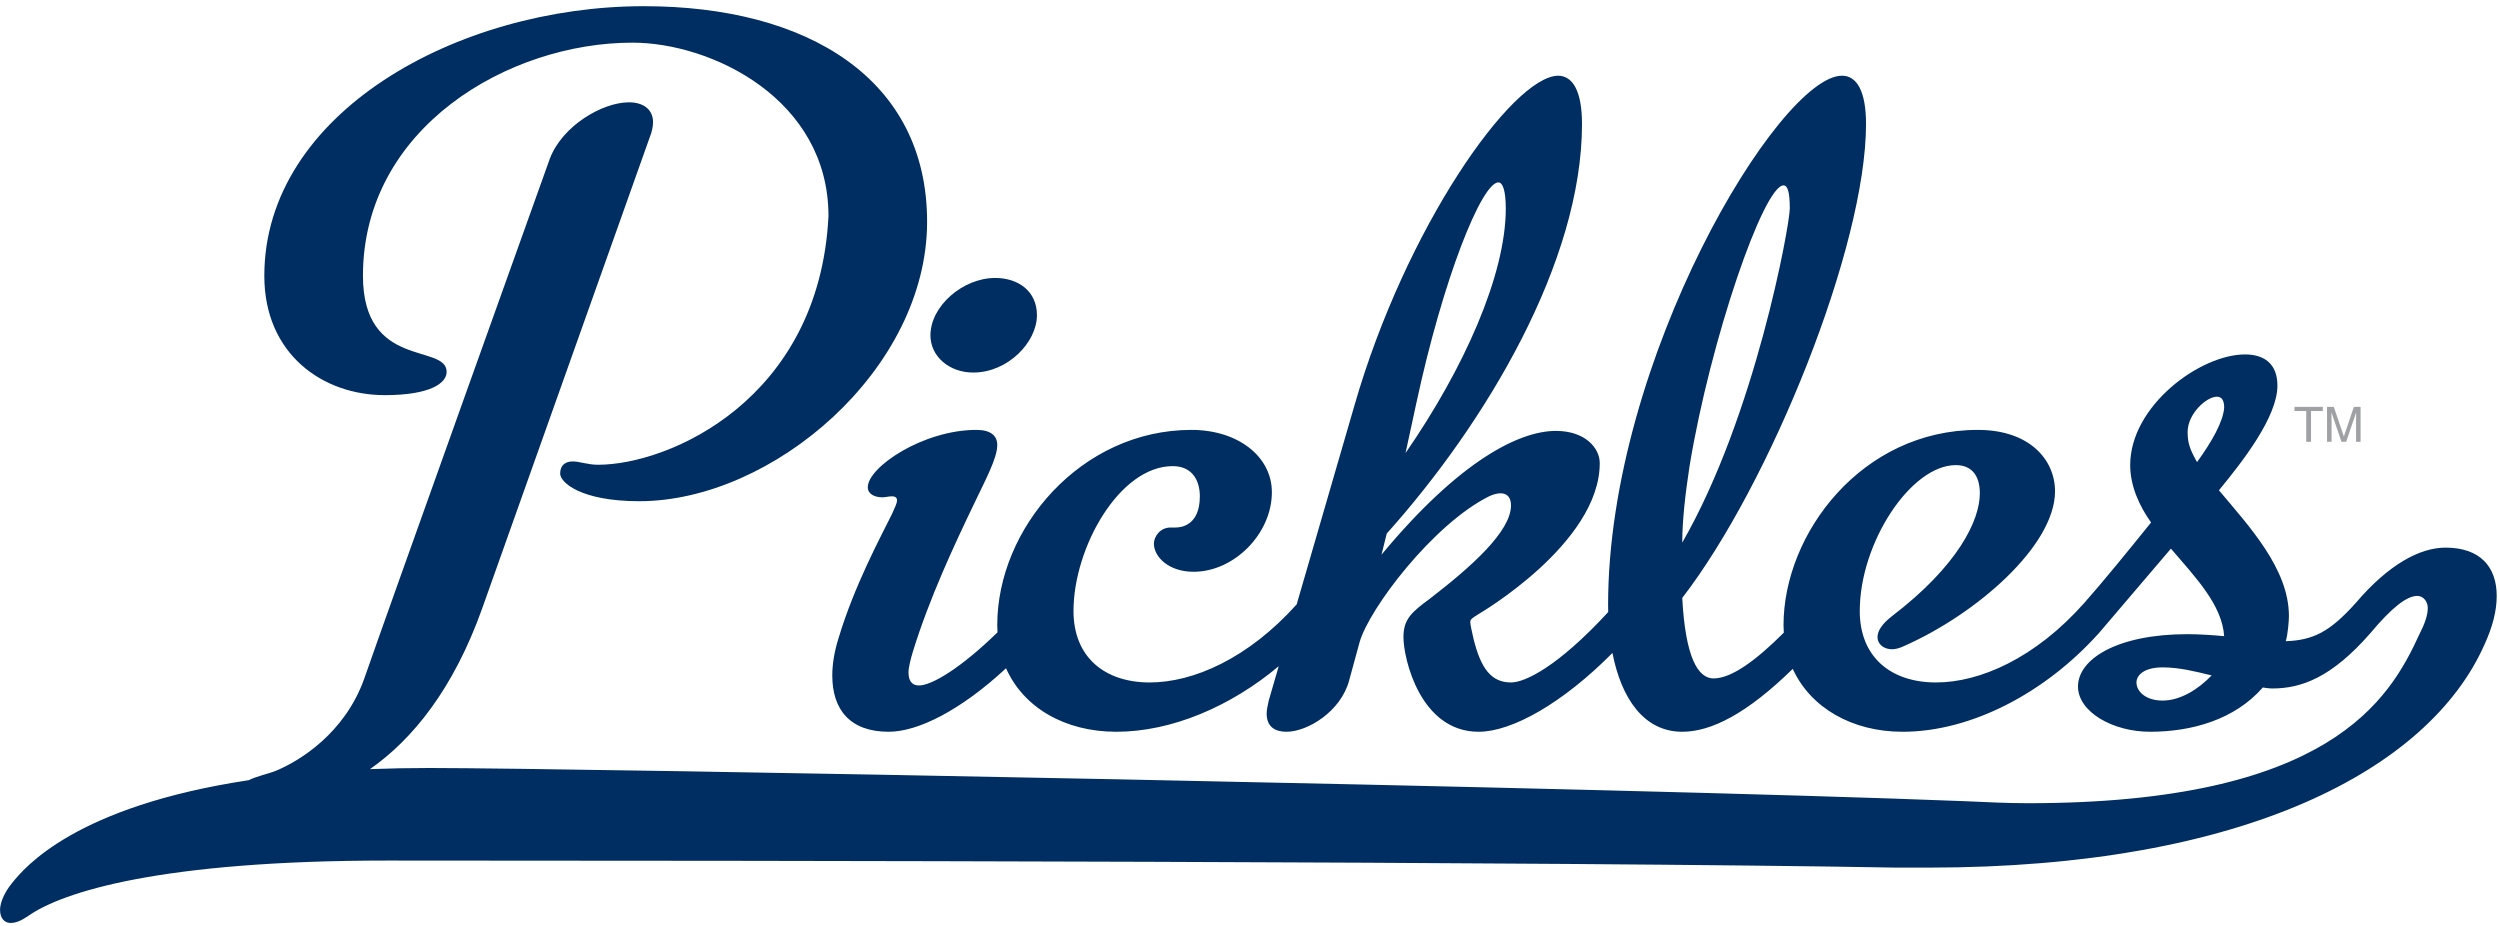
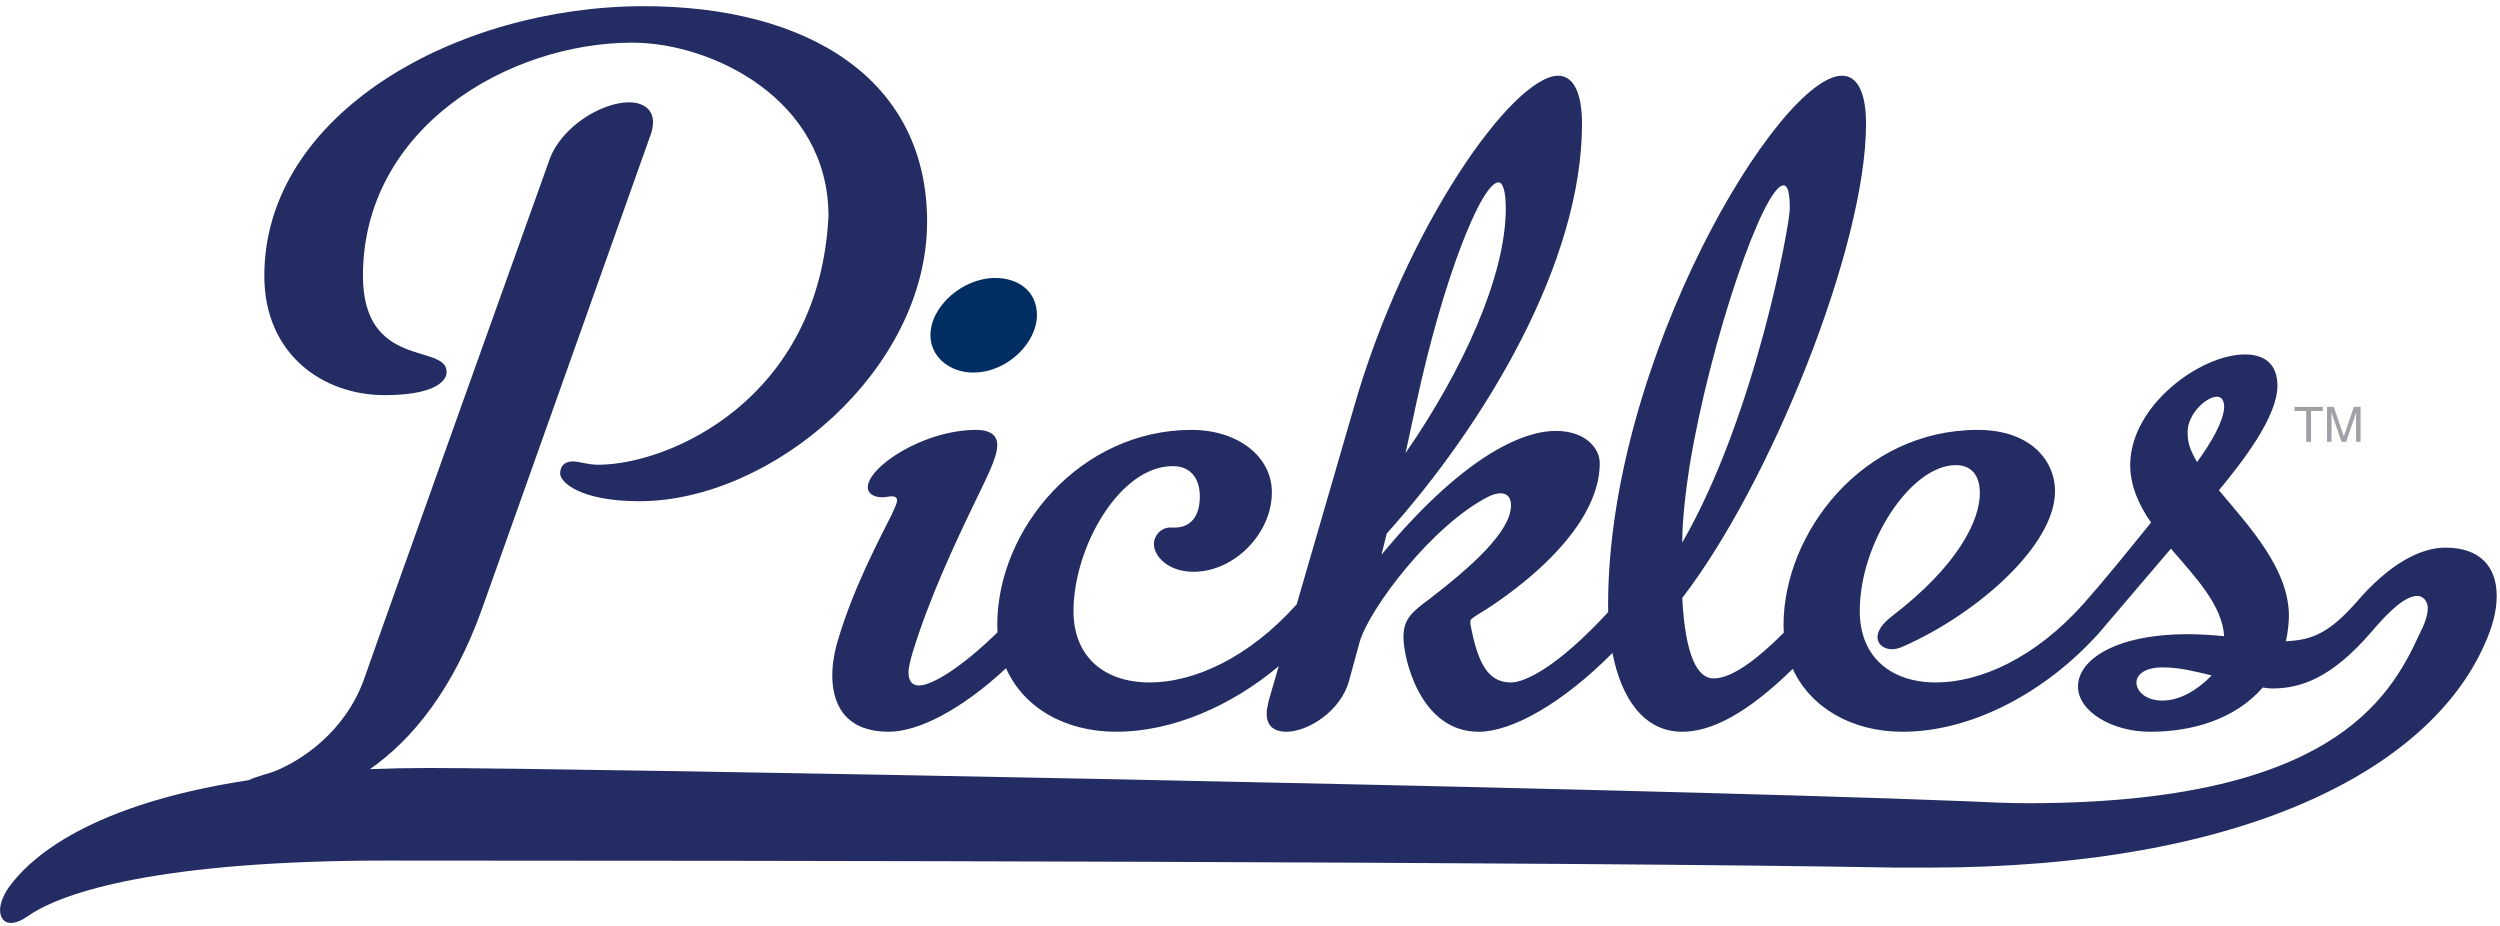
<svg xmlns="http://www.w3.org/2000/svg" width="162px" height="60px" viewBox="0 0 162 60" version="1.1">
  <defs />
  <g id="Website" stroke="none" stroke-width="1" fill="none" fill-rule="evenodd">
-     <g id="Pickles_Blue_Logo" transform="translate(81.5, 30) scale(1, -1) translate(-81.5, -30) " fill-rule="nonzero">
-       <g id="g20" transform="translate(16.98289, 27.50789)" fill="#002D62">
+     <g id="Pickles_Blue_Logo" transform="translate(81.5, 29.5) scale(1, -1) translate(-81.5, -29.5) translate(0, -1)" fill-rule="nonzero">
+       <g id="g20" transform="translate(16.98289, 27.50789)" fill="#232C63">
        <path d="M7.947,6.887 C10.919,6.887 11.959,7.675 11.959,8.391 C11.959,10.253 6.536,8.534 6.536,14.62 C6.536,24.215 15.972,29.728 23.997,29.728 C29.123,29.728 36.703,26.077 36.703,18.487 C36.108,6.601 26.374,2.376 21.767,2.376 C21.099,2.376 20.579,2.591 20.133,2.591 C19.687,2.591 19.315,2.376 19.315,1.803 C19.315,1.231 20.653,0.014 24.442,0.014 C33.062,0.014 43.093,8.534 43.093,18.129 C43.093,27.366 35.365,32.091 24.74,32.091 C12.628,32.091 0.145,25.146 0.145,14.62 C0.145,9.537 3.935,6.887 7.947,6.887" id="path22" />
      </g>
      <g id="g24" transform="translate(60.15263, 35.85886)" fill="#002D62">
        <path d="M2.914,0 C5.147,0 7.041,1.956 7.041,3.717 C7.041,5.282 5.823,6.129 4.335,6.129 C2.237,6.129 0.14,4.304 0.14,2.413 C0.14,1.043 1.358,0 2.914,0" id="path26" />
      </g>
-       <g id="g28" transform="translate(0.001563, 0.032848)" fill="#002D62">
+       <g id="g28" transform="translate(0.001563, 0.032848)" fill="#232C63">
        <path d="M140.132,14.57 C139.05,14.57 138.441,15.156 138.441,15.744 C138.441,16.2 138.914,16.721 140.132,16.721 C141.215,16.721 142.23,16.461 143.313,16.2 C142.434,15.287 141.283,14.57 140.132,14.57 L140.132,14.57 Z M141.757,31.979 C141.757,33.153 142.975,34.261 143.651,34.261 C143.989,34.261 144.125,34 144.125,33.544 C144.057,32.631 143.313,31.327 142.366,30.023 C141.892,30.871 141.757,31.262 141.757,31.979 L141.757,31.979 Z M91.754,33.74 C93.513,41.955 96.016,48.149 97.099,48.149 C97.37,48.149 97.573,47.628 97.573,46.454 C97.573,42.151 94.866,36.087 91.077,30.61 L91.754,33.74 Z M109.481,29.762 C110.835,37.978 114.286,47.954 115.571,47.954 C115.842,47.954 115.977,47.497 115.977,46.454 C115.977,45.411 113.744,33.022 109.008,24.806 C109.008,26.241 109.211,28.002 109.481,29.762 L109.481,29.762 Z M158.469,24.481 C156.846,24.481 154.816,23.438 152.651,20.895 C150.958,19.003 149.876,18.482 148.117,18.417 C148.252,18.873 148.32,19.721 148.32,20.047 C148.32,23.112 145.749,25.85 143.786,28.197 C145.343,30.088 147.575,32.957 147.575,34.979 C147.575,36.413 146.696,37 145.478,37 C142.568,37 138.035,33.674 138.035,29.828 C138.035,28.458 138.644,27.154 139.388,26.111 C137.967,24.35 136.276,22.264 135.058,20.895 C135.056,20.893 135.055,20.892 135.054,20.89 C131.874,17.307 128.291,15.744 125.451,15.744 C122.541,15.744 120.511,17.374 120.511,20.373 C120.511,24.806 123.826,29.828 126.736,29.828 C127.683,29.828 128.292,29.241 128.292,28.002 C128.292,26.241 126.871,23.306 122.608,20.047 C121.932,19.525 121.661,19.069 121.661,18.678 C121.661,18.221 122.067,17.895 122.608,17.895 C122.811,17.895 123.082,17.961 123.352,18.091 C128.089,20.177 133.164,24.611 133.164,28.132 C133.164,30.154 131.54,32.11 128.157,32.11 C120.646,32.11 115.571,25.393 115.571,19.46 C115.571,19.294 115.579,19.132 115.589,18.97 C113.804,17.188 112.209,16.005 111.038,16.005 C110.023,16.005 109.211,17.374 109.008,21.221 C114.691,28.589 120.917,43.976 120.917,51.931 C120.917,54.083 120.308,55.061 119.36,55.061 C115.3,55.061 104.203,36.674 104.203,20.764 C104.203,20.611 104.206,20.457 104.21,20.305 C100.931,16.747 98.81,15.744 97.911,15.744 C96.625,15.744 95.948,16.656 95.474,18.612 C95.407,18.938 95.272,19.46 95.272,19.656 C95.272,19.852 95.407,19.917 95.813,20.177 C95.813,20.177 103.662,24.741 103.662,29.958 C103.662,30.936 102.715,32.045 100.82,32.045 C98.519,32.045 94.663,30.219 89.52,24.024 L89.859,25.393 C96.287,32.566 102.512,42.998 102.512,51.931 C102.512,54.083 101.903,55.061 100.955,55.061 C97.979,54.996 91.077,45.215 87.761,33.674 L84.023,20.803 C80.864,17.284 77.317,15.744 74.5,15.744 C71.59,15.744 69.561,17.374 69.561,20.373 C69.561,24.481 72.537,29.762 75.988,29.762 C77.342,29.762 77.748,28.719 77.748,27.806 C77.748,25.915 76.53,25.785 76.192,25.785 L75.853,25.785 C75.177,25.785 74.771,25.198 74.771,24.741 C74.771,23.894 75.718,22.916 77.342,22.916 C79.981,22.916 82.416,25.393 82.416,28.067 C82.416,30.414 80.183,32.11 77.206,32.11 C70.034,32.11 64.621,25.72 64.621,19.46 C64.621,19.302 64.628,19.146 64.637,18.992 C62.239,16.652 60.365,15.548 59.547,15.548 C59.073,15.548 58.87,15.874 58.87,16.396 C58.87,16.721 59.005,17.243 59.14,17.7 C60.223,21.221 61.847,24.676 63.132,27.35 C63.877,28.915 64.621,30.284 64.621,31.131 C64.621,31.718 64.215,32.11 63.268,32.11 C59.817,32.11 56.231,29.697 56.231,28.393 C56.231,27.936 56.705,27.741 57.178,27.741 C57.381,27.741 57.584,27.806 57.787,27.806 C57.99,27.806 58.125,27.741 58.125,27.545 C58.125,27.35 57.99,27.089 57.787,26.633 C57.043,25.133 55.352,22.003 54.336,18.612 C54.066,17.765 53.93,16.917 53.93,16.2 C53.93,13.983 55.081,12.549 57.584,12.549 C59.483,12.549 62.25,13.935 65.19,16.665 C66.309,14.134 68.977,12.549 72.335,12.549 C75.949,12.549 79.776,14.21 82.86,16.798 L82.213,14.57 C82.145,14.244 82.078,13.983 82.078,13.722 C82.078,12.874 82.619,12.549 83.363,12.549 C84.717,12.549 86.882,13.852 87.423,15.874 L88.099,18.351 C88.709,20.504 92.836,25.98 96.49,27.806 C96.761,27.936 97.031,28.002 97.234,28.002 C97.708,28.002 97.911,27.675 97.911,27.22 C97.911,25.524 95.34,23.242 92.633,21.155 C91.483,20.308 90.942,19.852 90.942,18.678 C90.942,17.308 92.024,12.549 95.813,12.549 C97.978,12.549 101.263,14.405 104.485,17.655 C105.057,14.721 106.517,12.549 109.008,12.549 C110.876,12.549 113.19,13.71 116.169,16.626 C117.313,14.117 119.996,12.549 123.285,12.549 C127.771,12.549 132.518,15.103 135.895,18.82 C135.915,18.839 135.934,18.861 135.953,18.882 C135.97,18.901 135.988,18.919 136.006,18.938 C136.011,18.945 136.015,18.95 136.021,18.957 L140.674,24.415 C142.298,22.525 143.989,20.764 144.125,18.743 C143.448,18.808 142.5,18.873 141.757,18.873 C137.155,18.873 134.652,17.243 134.652,15.482 C134.652,13.852 136.885,12.549 139.321,12.549 C142.027,12.549 144.801,13.331 146.628,15.417 C146.628,15.417 147.035,15.353 147.238,15.353 C149.132,15.353 151.094,16.069 153.598,18.938 C155.018,20.634 155.966,21.352 156.643,21.352 C157.049,21.352 157.319,20.96 157.319,20.569 C157.319,20.112 157.117,19.525 156.778,18.873 C154.816,14.57 150.891,7.919 131.404,7.919 C130.118,7.919 128.765,7.984 127.345,8.049 C104.339,8.962 37.081,10.201 27.812,10.201 C26.467,10.201 25.189,10.175 23.972,10.127 C26.726,12.047 29.385,15.321 31.244,20.543 C34.885,30.783 42.092,51.046 42.092,51.046 C42.241,51.404 42.315,51.762 42.315,52.048 C42.315,52.907 41.647,53.337 40.755,53.337 C39.046,53.337 36.446,51.833 35.628,49.685 C35.628,49.685 24.854,19.612 23.591,15.961 C22.328,12.452 19.43,10.662 17.869,10.017 C17.351,9.809 16.633,9.673 16.121,9.412 C4.888,7.713 1.588,3.768 0.746,2.703 C0.272,2.116 0.002,1.464 0.002,1.008 C0.002,0.486 0.272,0.16 0.679,0.16 C1.017,0.16 1.355,0.291 1.829,0.616 C4.061,2.181 10.422,4.203 25.105,4.203 C48.584,4.203 101.091,4.137 122.879,3.746 L124.976,3.746 C145.478,3.746 157.387,10.136 160.973,18.156 C161.514,19.33 161.785,20.373 161.785,21.352 C161.785,23.242 160.703,24.481 158.469,24.481 L158.469,24.481 Z" id="path30" />
      </g>
      <g id="g32" transform="translate(148.6631, 31.25105)" fill="#9FA1A4">
        <polygon id="path34" points="1.854 2.384 1.854 2.114 1.091 2.114 1.091 0.119 0.781 0.119 0.781 2.114 0.018 2.114 0.018 2.384" />
      </g>
      <g id="g36" transform="translate(150.7919, 31.25105)" fill="#9FA1A4">
        <path d="M0,2.384 L0.439,2.384 L1.091,0.469 L1.738,2.384 L2.174,2.384 L2.174,0.119 L1.881,0.119 L1.881,1.456 C1.881,1.502 1.882,1.579 1.884,1.686 C1.886,1.793 1.887,1.907 1.887,2.029 L1.241,0.119 L0.937,0.119 L0.284,2.029 L0.284,1.96 C0.284,1.904 0.285,1.82 0.288,1.706 C0.292,1.593 0.293,1.509 0.293,1.456 L0.293,0.119 L0,0.119 L0,2.384 Z" id="path38" />
      </g>
    </g>
  </g>
</svg>
